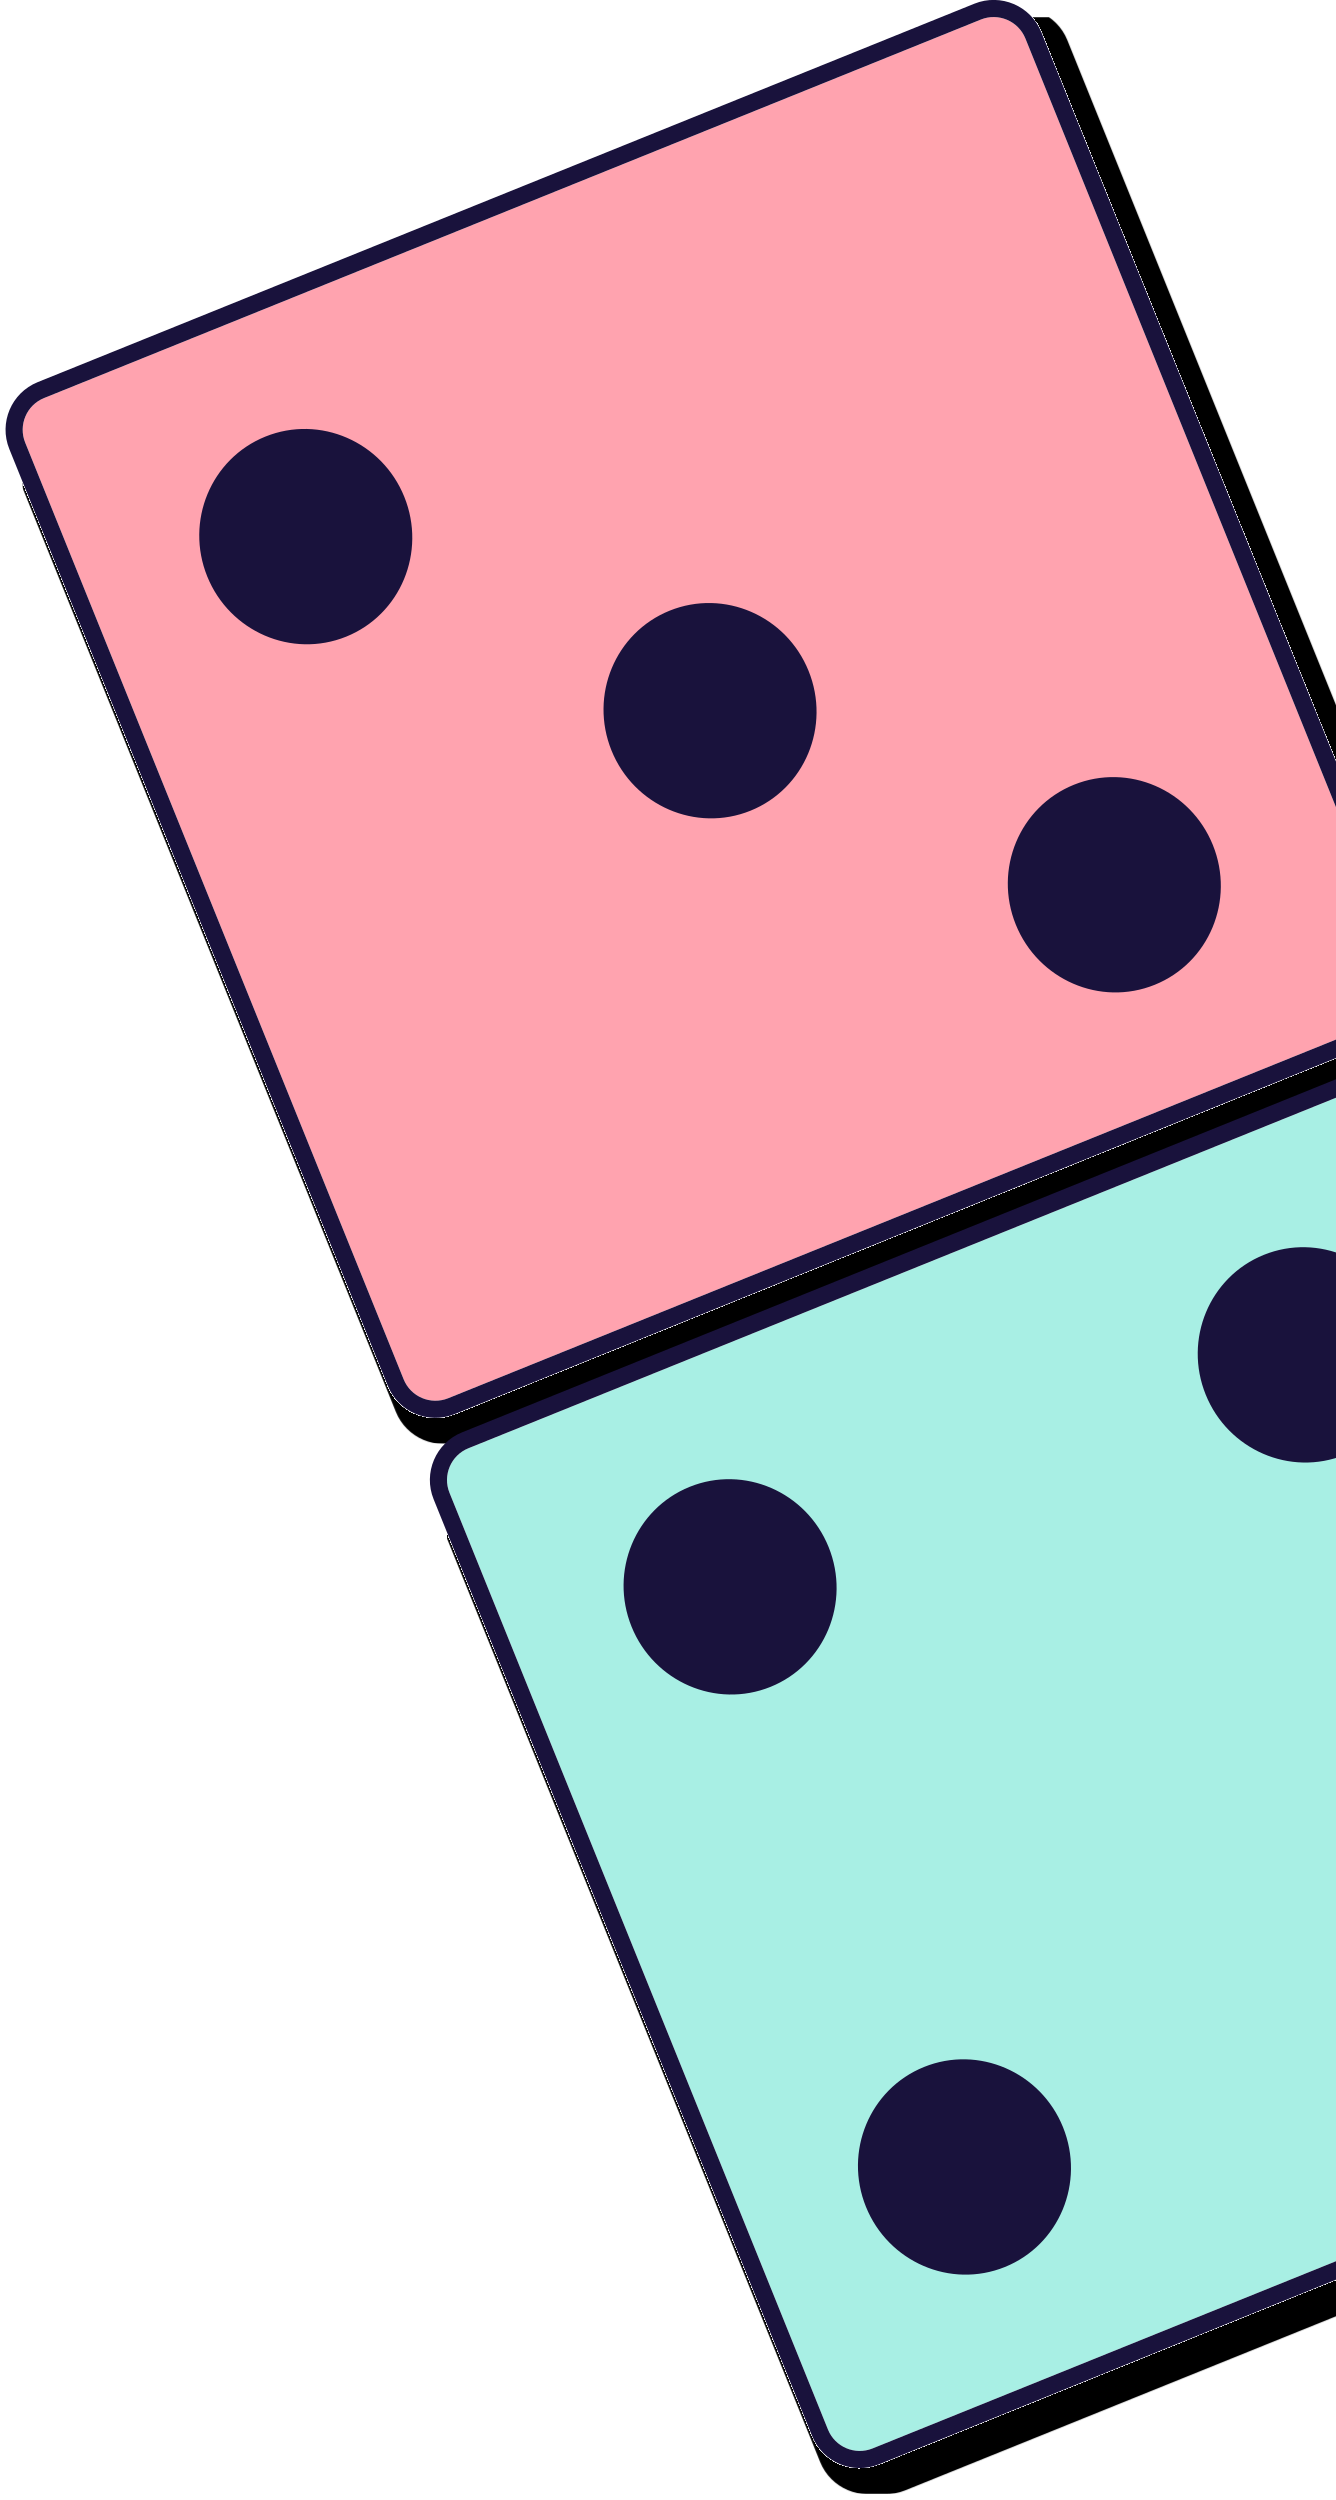
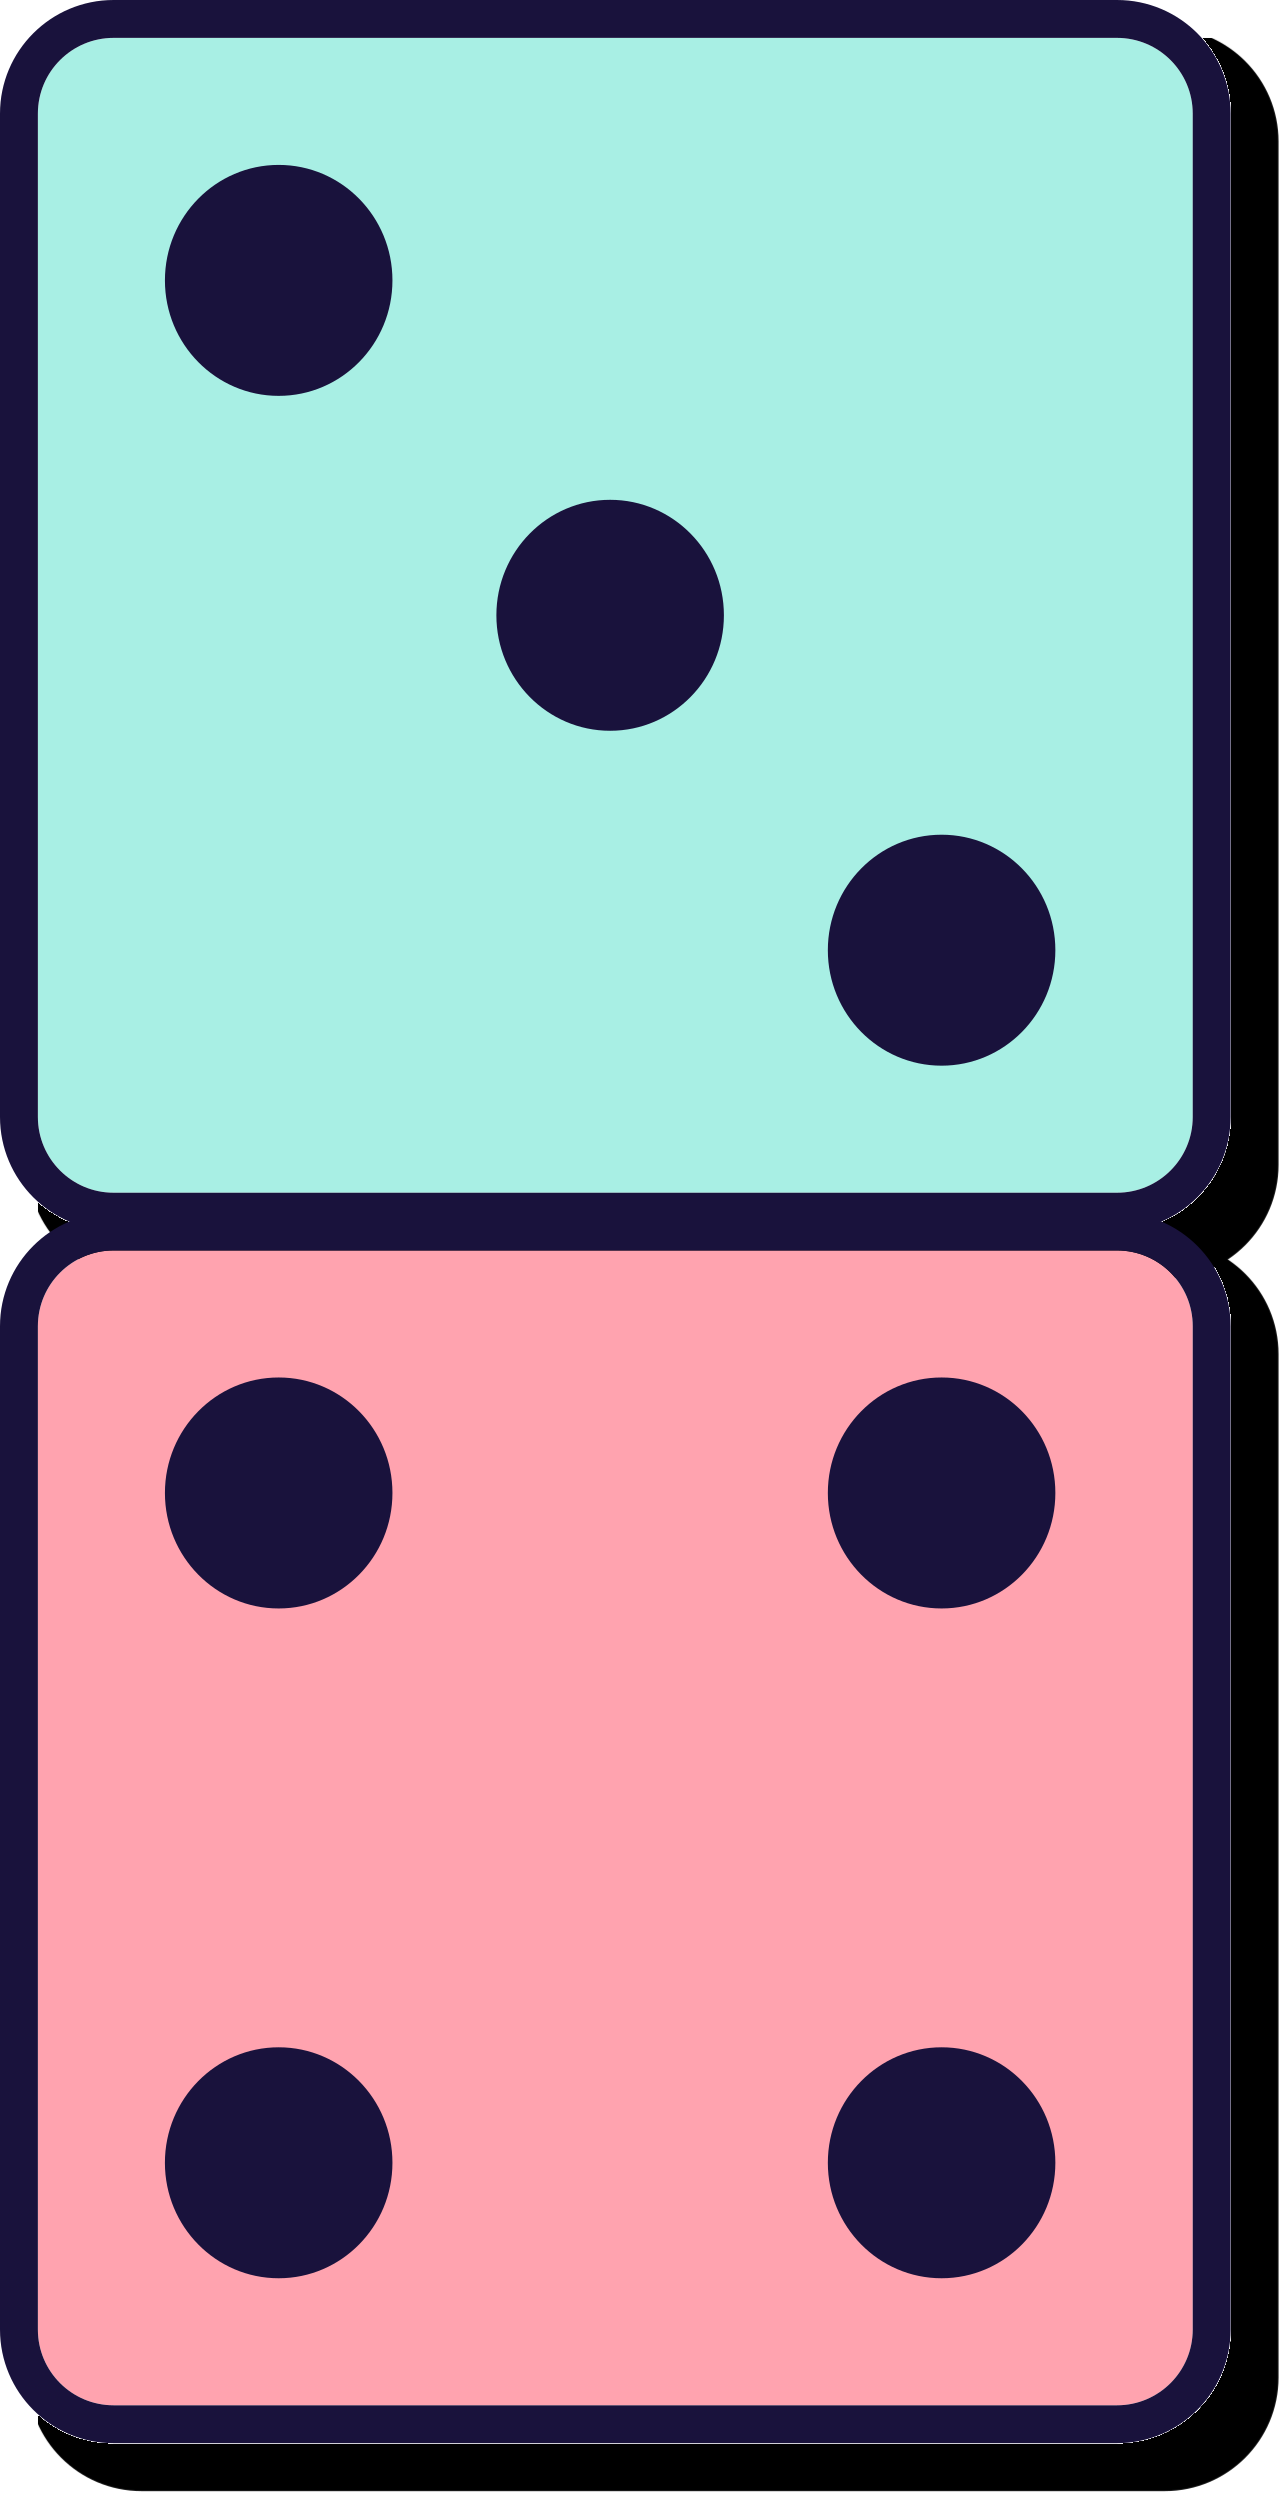
- <svg xmlns="http://www.w3.org/2000/svg" width="156" height="292" viewBox="0 0 156 292" fill="none">
-   <g filter="url(#filter0_d_348_4264)">
-     <rect x="1.443" y="47.987" width="126" height="126" rx="4" transform="rotate(-22 1.44287 47.9869)" fill="#FFA3AF" />
-     <rect x="0.141" y="47.434" width="128" height="128" rx="5" transform="rotate(-22 0.141081 47.4344)" stroke="#19123C" stroke-width="2" />
+ <svg xmlns="http://www.w3.org/2000/svg" width="68" height="132" viewBox="0 0 68 132" fill="none">
+   <g filter="url(#filter0_d_311_6197)">
+     <rect x="2" y="2" width="60.976" height="60.976" rx="4" fill="#A8EFE4" />
+     <rect x="1" y="1" width="62.976" height="62.976" rx="5" stroke="#19123C" stroke-width="2" />
  </g>
-   <g filter="url(#filter1_d_348_4264)">
-     <rect x="51.003" y="170.653" width="126" height="126" rx="4" transform="rotate(-22 51.0032 170.653)" fill="#A8EFE4" />
-     <rect x="49.701" y="170.1" width="128" height="128" rx="5" transform="rotate(-22 49.7014 170.1)" stroke="#19123C" stroke-width="2" />
+   <g filter="url(#filter1_d_311_6197)">
+     <rect x="2" y="66.024" width="60.976" height="60.976" rx="4" fill="#FFA3AF" />
+     <rect x="1" y="65.024" width="62.976" height="62.976" rx="5" stroke="#19123C" stroke-width="2" />
  </g>
-   <path d="M47.222 58.028C49.829 64.48 46.79 71.793 40.434 74.361C34.078 76.928 26.812 73.78 24.205 67.328C21.599 60.876 24.638 53.563 30.994 50.995C37.35 48.428 44.615 51.576 47.222 58.028Z" fill="#19123C" />
-   <path d="M94.441 78.36C97.048 84.812 94.009 92.124 87.653 94.692C81.297 97.26 74.031 94.112 71.424 87.66C68.818 81.207 71.857 73.895 78.213 71.327C84.569 68.76 91.834 71.908 94.441 78.36Z" fill="#19123C" />
-   <path d="M141.66 98.692C144.267 105.144 141.228 112.456 134.872 115.024C128.516 117.592 121.25 114.444 118.644 107.992C116.037 101.539 119.076 94.227 125.432 91.659C131.788 89.091 139.053 92.24 141.66 98.692Z" fill="#19123C" />
-   <path d="M96.782 180.695C99.389 187.147 96.35 194.459 89.994 197.027C83.638 199.595 76.373 196.446 73.766 189.994C71.159 183.542 74.198 176.23 80.554 173.662C86.91 171.094 94.176 174.243 96.782 180.695Z" fill="#19123C" />
-   <path d="M163.844 153.6C166.451 160.052 163.412 167.364 157.056 169.932C150.7 172.5 143.435 169.351 140.828 162.899C138.221 156.447 141.26 149.135 147.616 146.567C153.972 143.999 161.238 147.148 163.844 153.6Z" fill="#19123C" />
-   <path d="M124.159 248.453C126.766 254.905 123.726 262.218 117.37 264.786C111.015 267.353 103.749 264.205 101.142 257.753C98.535 251.301 101.575 243.988 107.93 241.421C114.286 238.853 121.552 242.001 124.159 248.453Z" fill="#19123C" />
-   <path d="M191.221 221.359C193.827 227.811 190.788 235.123 184.432 237.691C178.076 240.259 170.811 237.11 168.204 230.658C165.597 224.206 168.636 216.894 174.992 214.326C181.348 211.758 188.614 214.907 191.221 221.359Z" fill="#19123C" />
+   <path d="M20.721 14.805C20.721 18.172 18.032 20.902 14.714 20.902C11.397 20.902 8.708 18.172 8.708 14.805C8.708 11.437 11.397 8.707 14.714 8.707C18.032 8.707 20.721 11.437 20.721 14.805Z" fill="#19123C" />
+   <path d="M38.222 32.487C38.222 35.855 35.533 38.585 32.215 38.585C28.898 38.585 26.209 35.855 26.209 32.487C26.209 29.12 28.898 26.39 32.215 26.39C35.533 26.39 38.222 29.12 38.222 32.487Z" fill="#19123C" />
+   <path d="M55.723 50.17C55.723 53.538 53.034 56.268 49.716 56.268C46.399 56.268 43.71 53.538 43.71 50.17C43.71 46.803 46.399 44.073 49.716 44.073C53.034 44.073 55.723 46.803 55.723 50.17Z" fill="#19123C" />
+   <path d="M20.721 78.829C20.721 82.197 18.032 84.927 14.714 84.927C11.397 84.927 8.708 82.197 8.708 78.829C8.708 75.461 11.397 72.731 14.714 72.731C18.032 72.731 20.721 75.461 20.721 78.829Z" fill="#19123C" />
+   <path d="M55.723 78.829C55.723 82.197 53.034 84.927 49.716 84.927C46.399 84.927 43.71 82.197 43.71 78.829C43.71 75.461 46.399 72.731 49.716 72.731C53.034 72.731 55.723 75.461 55.723 78.829Z" fill="#19123C" />
+   <path d="M20.721 114.195C20.721 117.562 18.032 120.292 14.714 120.292C11.397 120.292 8.707 117.562 8.707 114.195C8.707 110.827 11.397 108.097 14.714 108.097C18.032 108.097 20.721 110.827 20.721 114.195Z" fill="#19123C" />
+   <path d="M55.723 114.195C55.723 117.562 53.034 120.292 49.716 120.292C46.399 120.292 43.71 117.562 43.71 114.195C43.71 110.827 46.399 108.097 49.716 108.097C53.034 108.097 55.723 110.827 55.723 114.195Z" fill="#19123C" />
  <defs>
-     <filter id="filter0_d_348_4264" x="0.648" y="-0.008" width="168.615" height="168.615" filterUnits="userSpaceOnUse" color-interpolation-filters="sRGB">
+     <filter id="filter0_d_311_6197" x="0" y="0" width="67.976" height="67.976" filterUnits="userSpaceOnUse" color-interpolation-filters="sRGB">
      <feFlood flood-opacity="0" result="BackgroundImageFix" />
      <feColorMatrix in="SourceAlpha" type="matrix" values="0 0 0 0 0 0 0 0 0 0 0 0 0 0 0 0 0 0 127 0" result="hardAlpha" />
-       <feMorphology radius="1" operator="dilate" in="SourceAlpha" result="effect1_dropShadow_348_4264" />
+       <feMorphology radius="1" operator="dilate" in="SourceAlpha" result="effect1_dropShadow_311_6197" />
      <feOffset dx="2" dy="2" />
      <feComposite in2="hardAlpha" operator="out" />
      <feColorMatrix type="matrix" values="0 0 0 0 0 0 0 0 0 0 0 0 0 0 0 0 0 0 1 0" />
-       <feBlend mode="normal" in2="BackgroundImageFix" result="effect1_dropShadow_348_4264" />
-       <feBlend mode="normal" in="SourceGraphic" in2="effect1_dropShadow_348_4264" result="shape" />
+       <feBlend mode="normal" in2="BackgroundImageFix" result="effect1_dropShadow_311_6197" />
+       <feBlend mode="normal" in="SourceGraphic" in2="effect1_dropShadow_311_6197" result="shape" />
    </filter>
-     <filter id="filter1_d_348_4264" x="50.209" y="122.658" width="168.615" height="168.615" filterUnits="userSpaceOnUse" color-interpolation-filters="sRGB">
+     <filter id="filter1_d_311_6197" x="0" y="64.024" width="67.976" height="67.976" filterUnits="userSpaceOnUse" color-interpolation-filters="sRGB">
      <feFlood flood-opacity="0" result="BackgroundImageFix" />
      <feColorMatrix in="SourceAlpha" type="matrix" values="0 0 0 0 0 0 0 0 0 0 0 0 0 0 0 0 0 0 127 0" result="hardAlpha" />
-       <feMorphology radius="1" operator="dilate" in="SourceAlpha" result="effect1_dropShadow_348_4264" />
+       <feMorphology radius="1" operator="dilate" in="SourceAlpha" result="effect1_dropShadow_311_6197" />
      <feOffset dx="2" dy="2" />
      <feComposite in2="hardAlpha" operator="out" />
      <feColorMatrix type="matrix" values="0 0 0 0 0 0 0 0 0 0 0 0 0 0 0 0 0 0 1 0" />
-       <feBlend mode="normal" in2="BackgroundImageFix" result="effect1_dropShadow_348_4264" />
-       <feBlend mode="normal" in="SourceGraphic" in2="effect1_dropShadow_348_4264" result="shape" />
+       <feBlend mode="normal" in2="BackgroundImageFix" result="effect1_dropShadow_311_6197" />
+       <feBlend mode="normal" in="SourceGraphic" in2="effect1_dropShadow_311_6197" result="shape" />
    </filter>
  </defs>
</svg>
